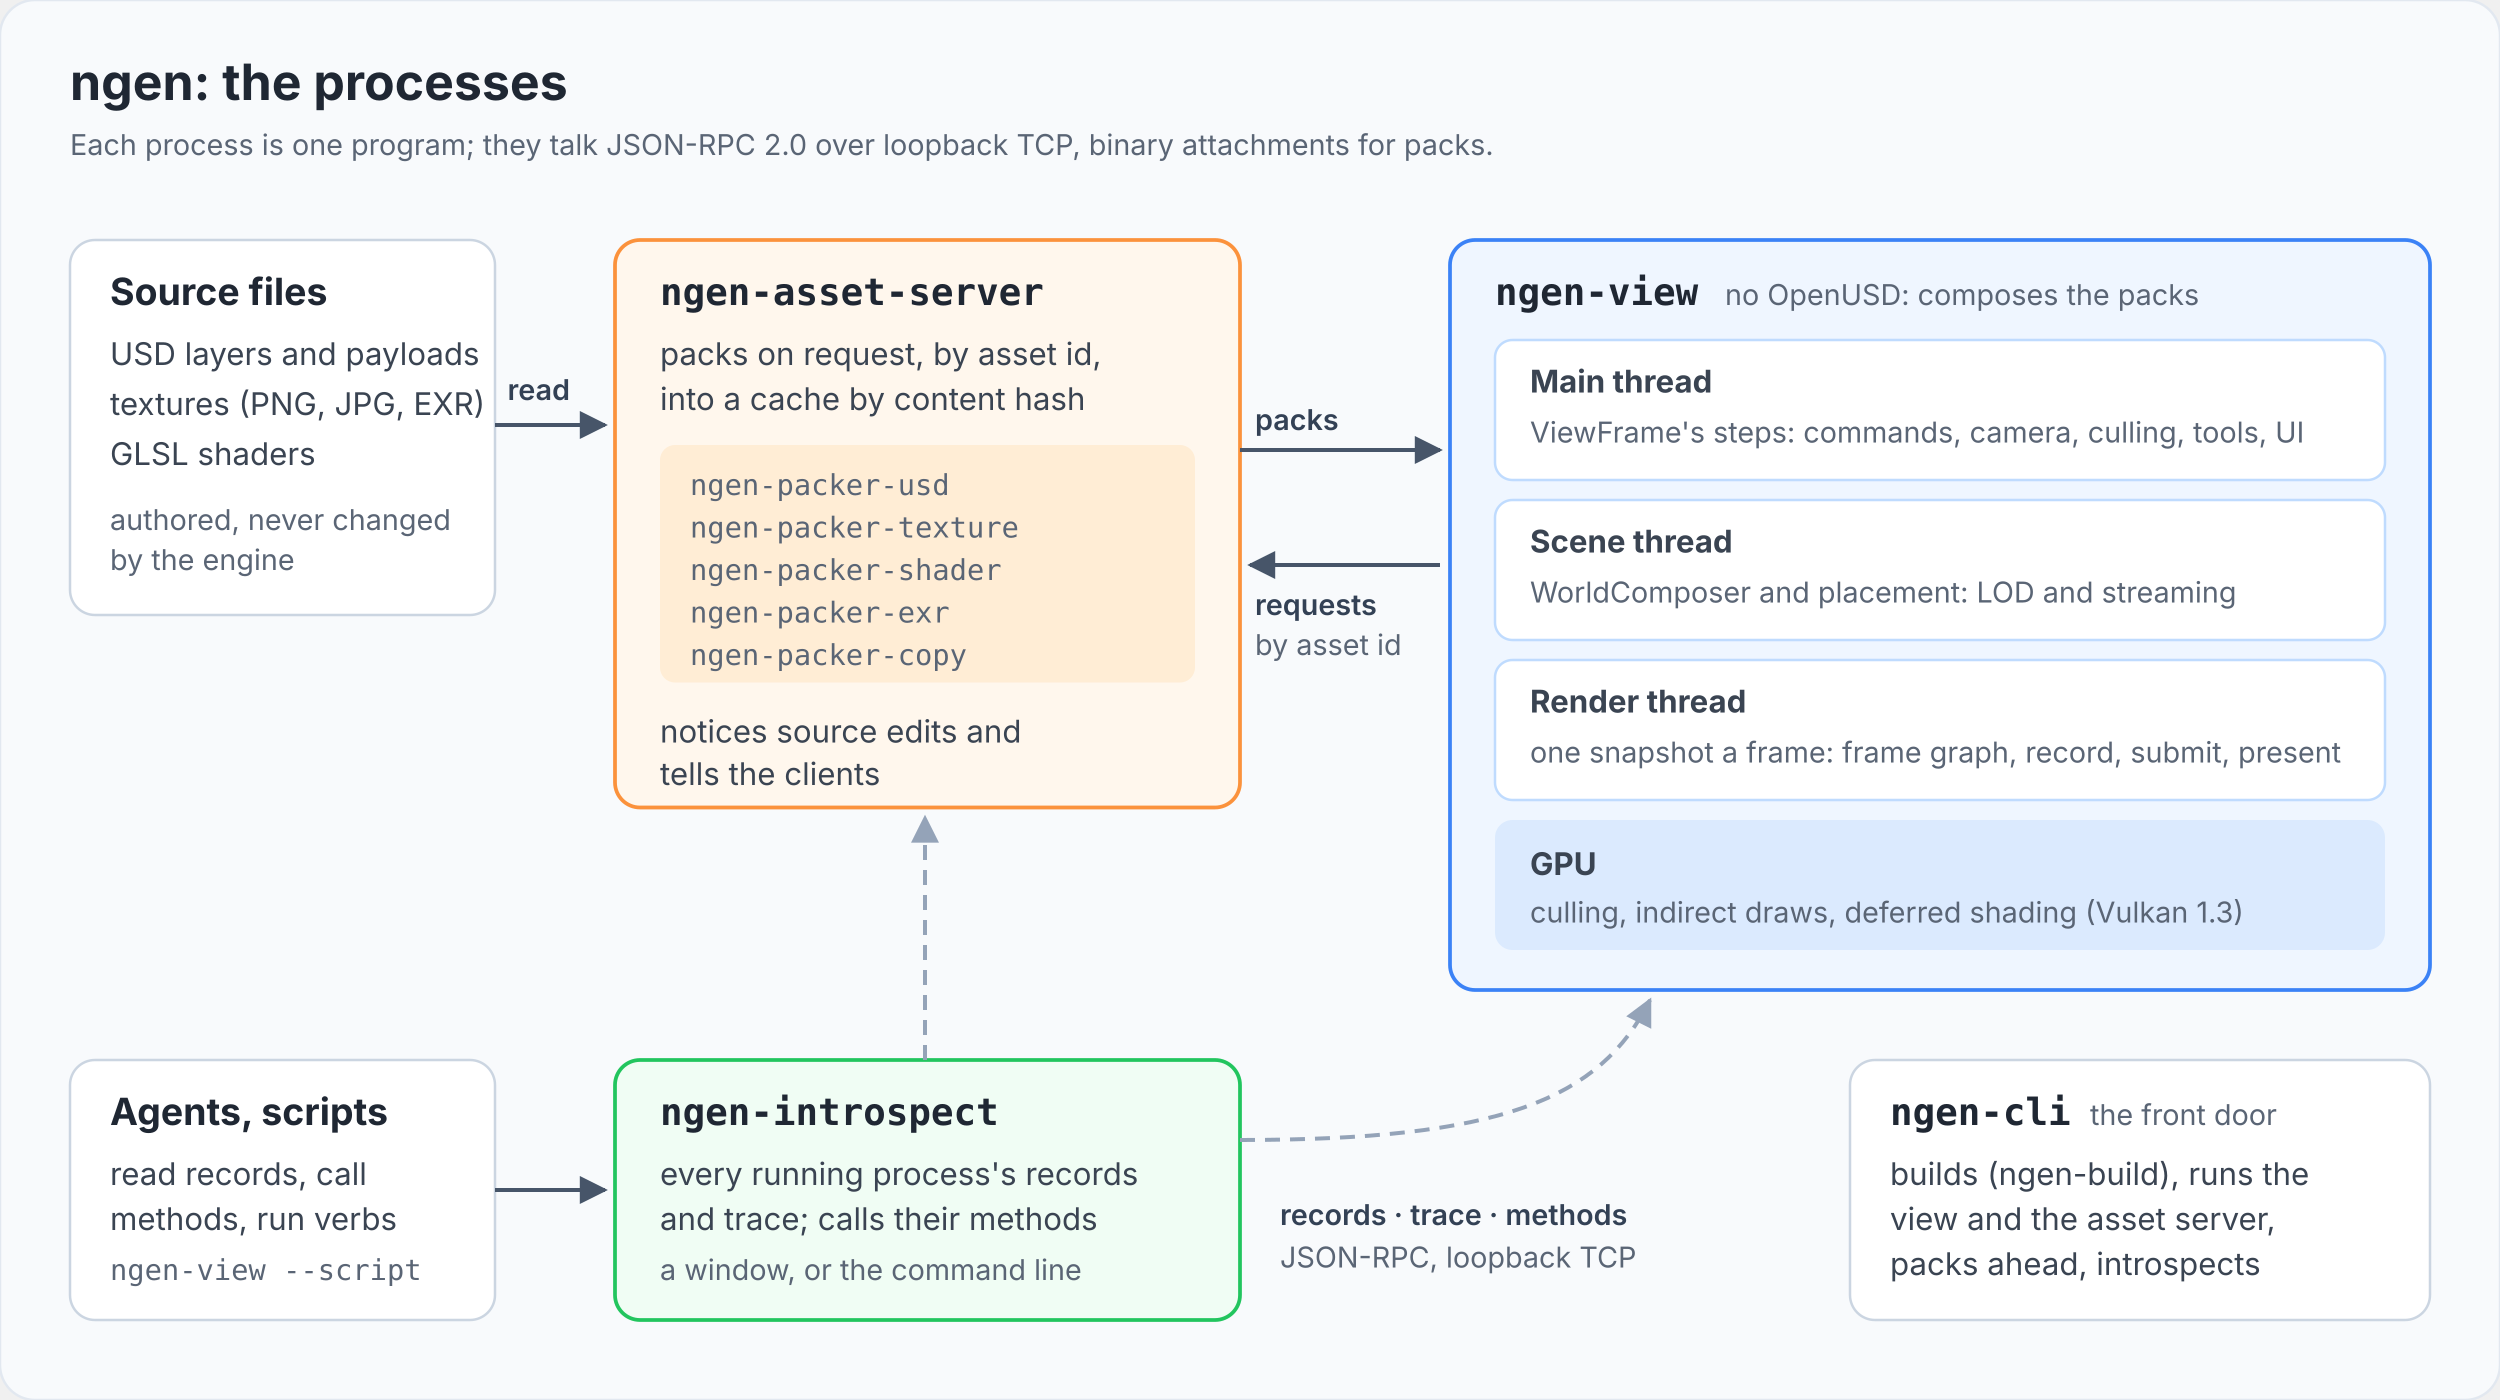
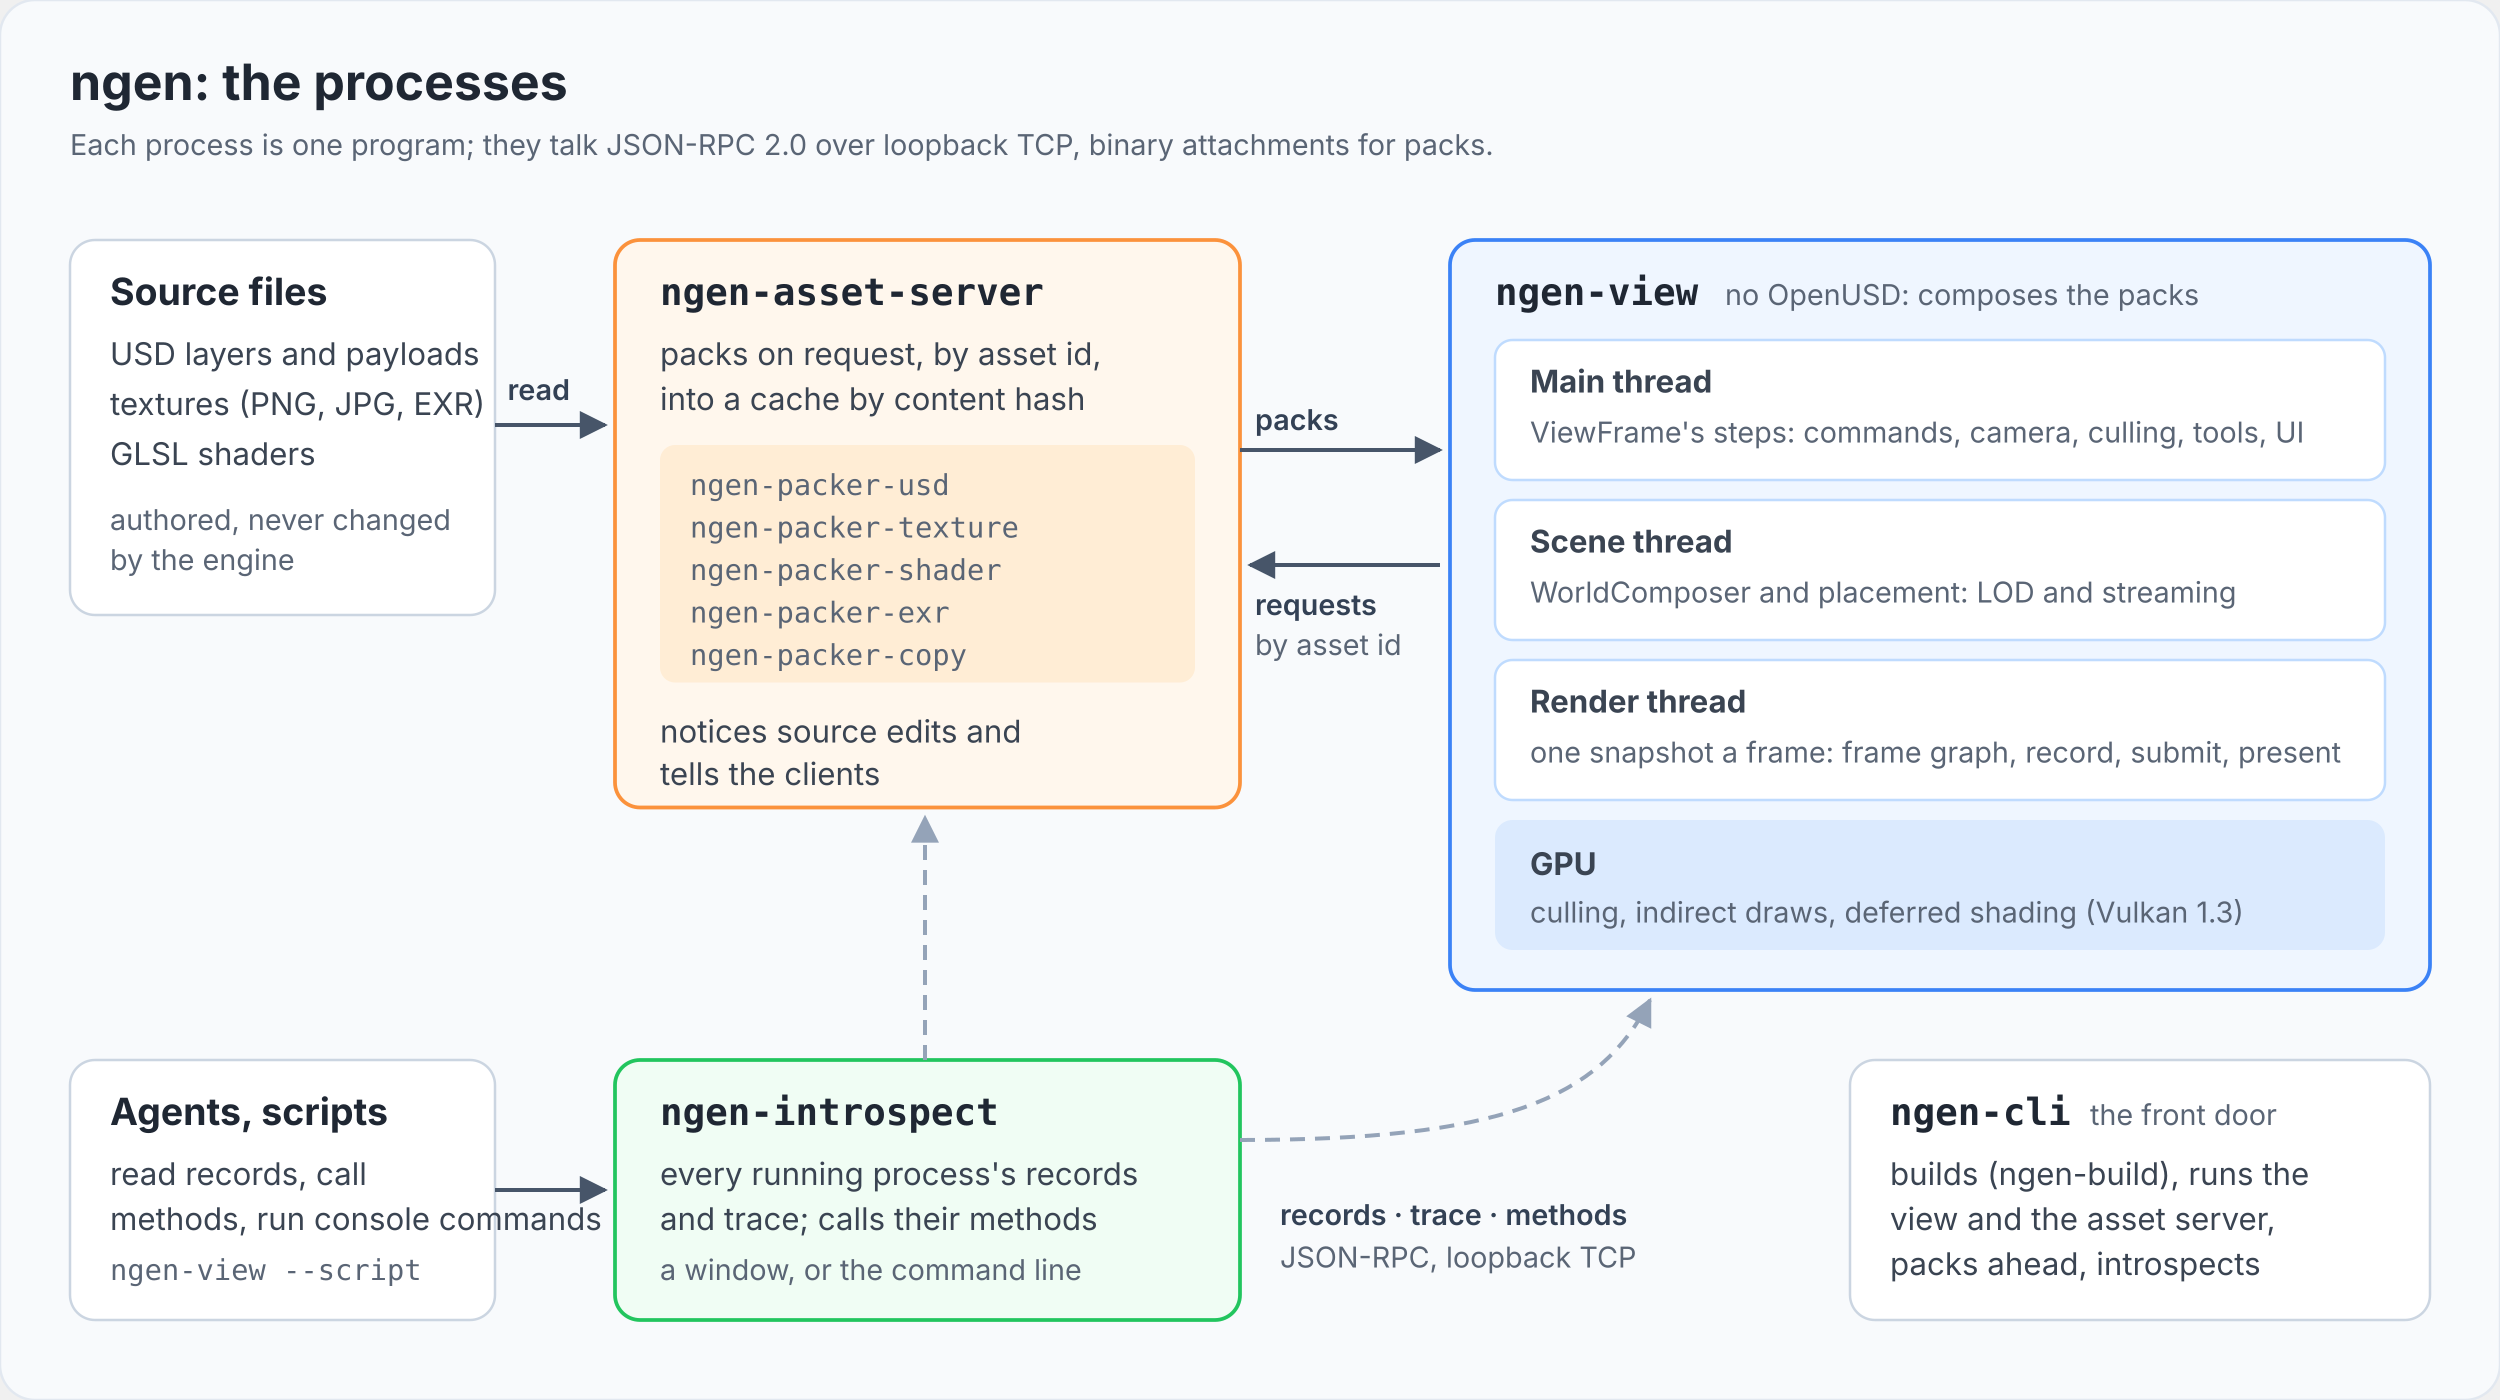
<svg xmlns="http://www.w3.org/2000/svg" width="1000" height="560" viewBox="0 0 1000 560" font-family="Inter, Segoe UI, Helvetica, Arial, sans-serif">
  <style>
    .title { font-size: 20px; font-weight: 700; fill: #1f2733; }
    .h { font-size: 15px; font-weight: 700; fill: #1f2733; }
    .t { font-size: 12.5px; fill: #3a4452; }
    .s { font-size: 11.5px; fill: #5a6575; }
    .mono { font-family: JetBrains Mono, Consolas, Menlo, monospace; }
    .edge { font-size: 11.5px; fill: #334155; font-weight: 600; }
  </style>
  <defs>
    <marker id="arrow" viewBox="0 0 10 10" refX="9" refY="5" markerWidth="7" markerHeight="7" orient="auto-start-reverse">
      <path d="M0,0 L10,5 L0,10 z" fill="#475569" />
    </marker>
    <marker id="arrowGrey" viewBox="0 0 10 10" refX="9" refY="5" markerWidth="7" markerHeight="7" orient="auto-start-reverse">
      <path d="M0,0 L10,5 L0,10 z" fill="#94a3b8" />
    </marker>
  </defs>
  <rect x="0" y="0" width="1000" height="560" rx="14" fill="#f8fafc" stroke="#e2e8f0" />
  <text x="28" y="40" class="title">ngen: the processes</text>
  <text x="28" y="62" class="s">Each process is one program; they talk JSON-RPC 2.0 over loopback TCP, binary attachments for packs.</text>
  <rect x="28" y="96" width="170" height="150" rx="10" fill="#ffffff" stroke="#cbd5e1" />
  <text x="44" y="122" class="h">Source files</text>
  <text x="44" y="146" class="t">USD layers and payloads</text>
  <text x="44" y="166" class="t">textures (PNG, JPG, EXR)</text>
  <text x="44" y="186" class="t">GLSL shaders</text>
  <text x="44" y="212" class="s">authored, never changed</text>
  <text x="44" y="228" class="s">by the engine</text>
  <rect x="246" y="96" width="250" height="227" rx="10" fill="#fff7ed" stroke="#fb923c" stroke-width="1.5" />
  <text x="264" y="122" class="h mono">ngen-asset-server</text>
  <text x="264" y="146" class="t">packs on request, by asset id,</text>
  <text x="264" y="164" class="t">into a cache by content hash</text>
  <rect x="264" y="178" width="214" height="95" rx="6" fill="#ffedd5" />
  <text x="276" y="198" class="s mono">ngen-packer-usd</text>
  <text x="276" y="215" class="s mono">ngen-packer-texture</text>
  <text x="276" y="232" class="s mono">ngen-packer-shader</text>
  <text x="276" y="249" class="s mono">ngen-packer-exr</text>
  <text x="276" y="266" class="s mono">ngen-packer-copy</text>
  <text x="264" y="297" class="t">notices source edits and</text>
  <text x="264" y="314" class="t">tells the clients</text>
  <line x1="198" y1="170" x2="242" y2="170" stroke="#475569" stroke-width="1.6" marker-end="url(#arrow)" />
  <text x="203" y="160" class="edge">read</text>
  <rect x="580" y="96" width="392" height="300" rx="10" fill="#eff6ff" stroke="#3b82f6" stroke-width="1.5" />
  <text x="598" y="122" class="h mono">ngen-view</text>
  <text x="690" y="122" class="s">no OpenUSD: composes the packs</text>
  <rect x="598" y="136" width="356" height="56" rx="7" fill="#ffffff" stroke="#bfdbfe" />
  <text x="612" y="157" class="t" font-weight="700">Main thread</text>
  <text x="612" y="177" class="s">ViewFrame's steps: commands, camera, culling, tools, UI</text>
  <rect x="598" y="200" width="356" height="56" rx="7" fill="#ffffff" stroke="#bfdbfe" />
  <text x="612" y="221" class="t" font-weight="700">Scene thread</text>
  <text x="612" y="241" class="s">WorldComposer and placement: LOD and streaming</text>
  <rect x="598" y="264" width="356" height="56" rx="7" fill="#ffffff" stroke="#bfdbfe" />
  <text x="612" y="285" class="t" font-weight="700">Render thread</text>
  <text x="612" y="305" class="s">one snapshot a frame: frame graph, record, submit, present</text>
  <rect x="598" y="328" width="356" height="52" rx="7" fill="#dbeafe" />
  <text x="612" y="350" class="t" font-weight="700">GPU</text>
  <text x="612" y="369" class="s">culling, indirect draws, deferred shading (Vulkan 1.3)</text>
  <line x1="496" y1="180" x2="576" y2="180" stroke="#475569" stroke-width="1.6" marker-end="url(#arrow)" />
  <text x="502" y="172" class="edge">packs</text>
  <line x1="576" y1="226" x2="500" y2="226" stroke="#475569" stroke-width="1.6" marker-end="url(#arrow)" />
  <text x="502" y="246" class="edge">requests</text>
  <text x="502" y="262" class="s">by asset id</text>
  <rect x="246" y="424" width="250" height="104" rx="10" fill="#f0fdf4" stroke="#22c55e" stroke-width="1.5" />
  <text x="264" y="450" class="h mono">ngen-introspect</text>
  <text x="264" y="474" class="t">every running process's records</text>
  <text x="264" y="492" class="t">and trace; calls their methods</text>
  <text x="264" y="512" class="s">a window, or the command line</text>
  <rect x="28" y="424" width="170" height="104" rx="10" fill="#ffffff" stroke="#cbd5e1" />
  <text x="44" y="450" class="h">Agents, scripts</text>
  <text x="44" y="474" class="t">read records, call</text>
-   <text x="44" y="492" class="t">methods, run verbs</text>
+   <text x="44" y="492" class="t">methods, run console commands</text>
  <text x="44" y="512" class="s mono">ngen-view --script</text>
  <line x1="198" y1="476" x2="242" y2="476" stroke="#475569" stroke-width="1.6" marker-end="url(#arrow)" />
  <path d="M496,456 C600,456 640,440 660,400" fill="none" stroke="#94a3b8" stroke-width="1.6" stroke-dasharray="6 4" marker-end="url(#arrowGrey)" />
  <path d="M370,424 L370,327" fill="none" stroke="#94a3b8" stroke-width="1.6" stroke-dasharray="6 4" marker-end="url(#arrowGrey)" />
  <text x="512" y="490" class="edge">records · trace · methods</text>
  <text x="512" y="507" class="s">JSON-RPC, loopback TCP</text>
  <rect x="740" y="424" width="232" height="104" rx="10" fill="#ffffff" stroke="#cbd5e1" />
  <text x="756" y="450" class="h mono">ngen-cli</text>
  <text x="836" y="450" class="s">the front door</text>
  <text x="756" y="474" class="t">builds (ngen-build), runs the</text>
  <text x="756" y="492" class="t">view and the asset server,</text>
  <text x="756" y="510" class="t">packs ahead, introspects</text>
</svg>
